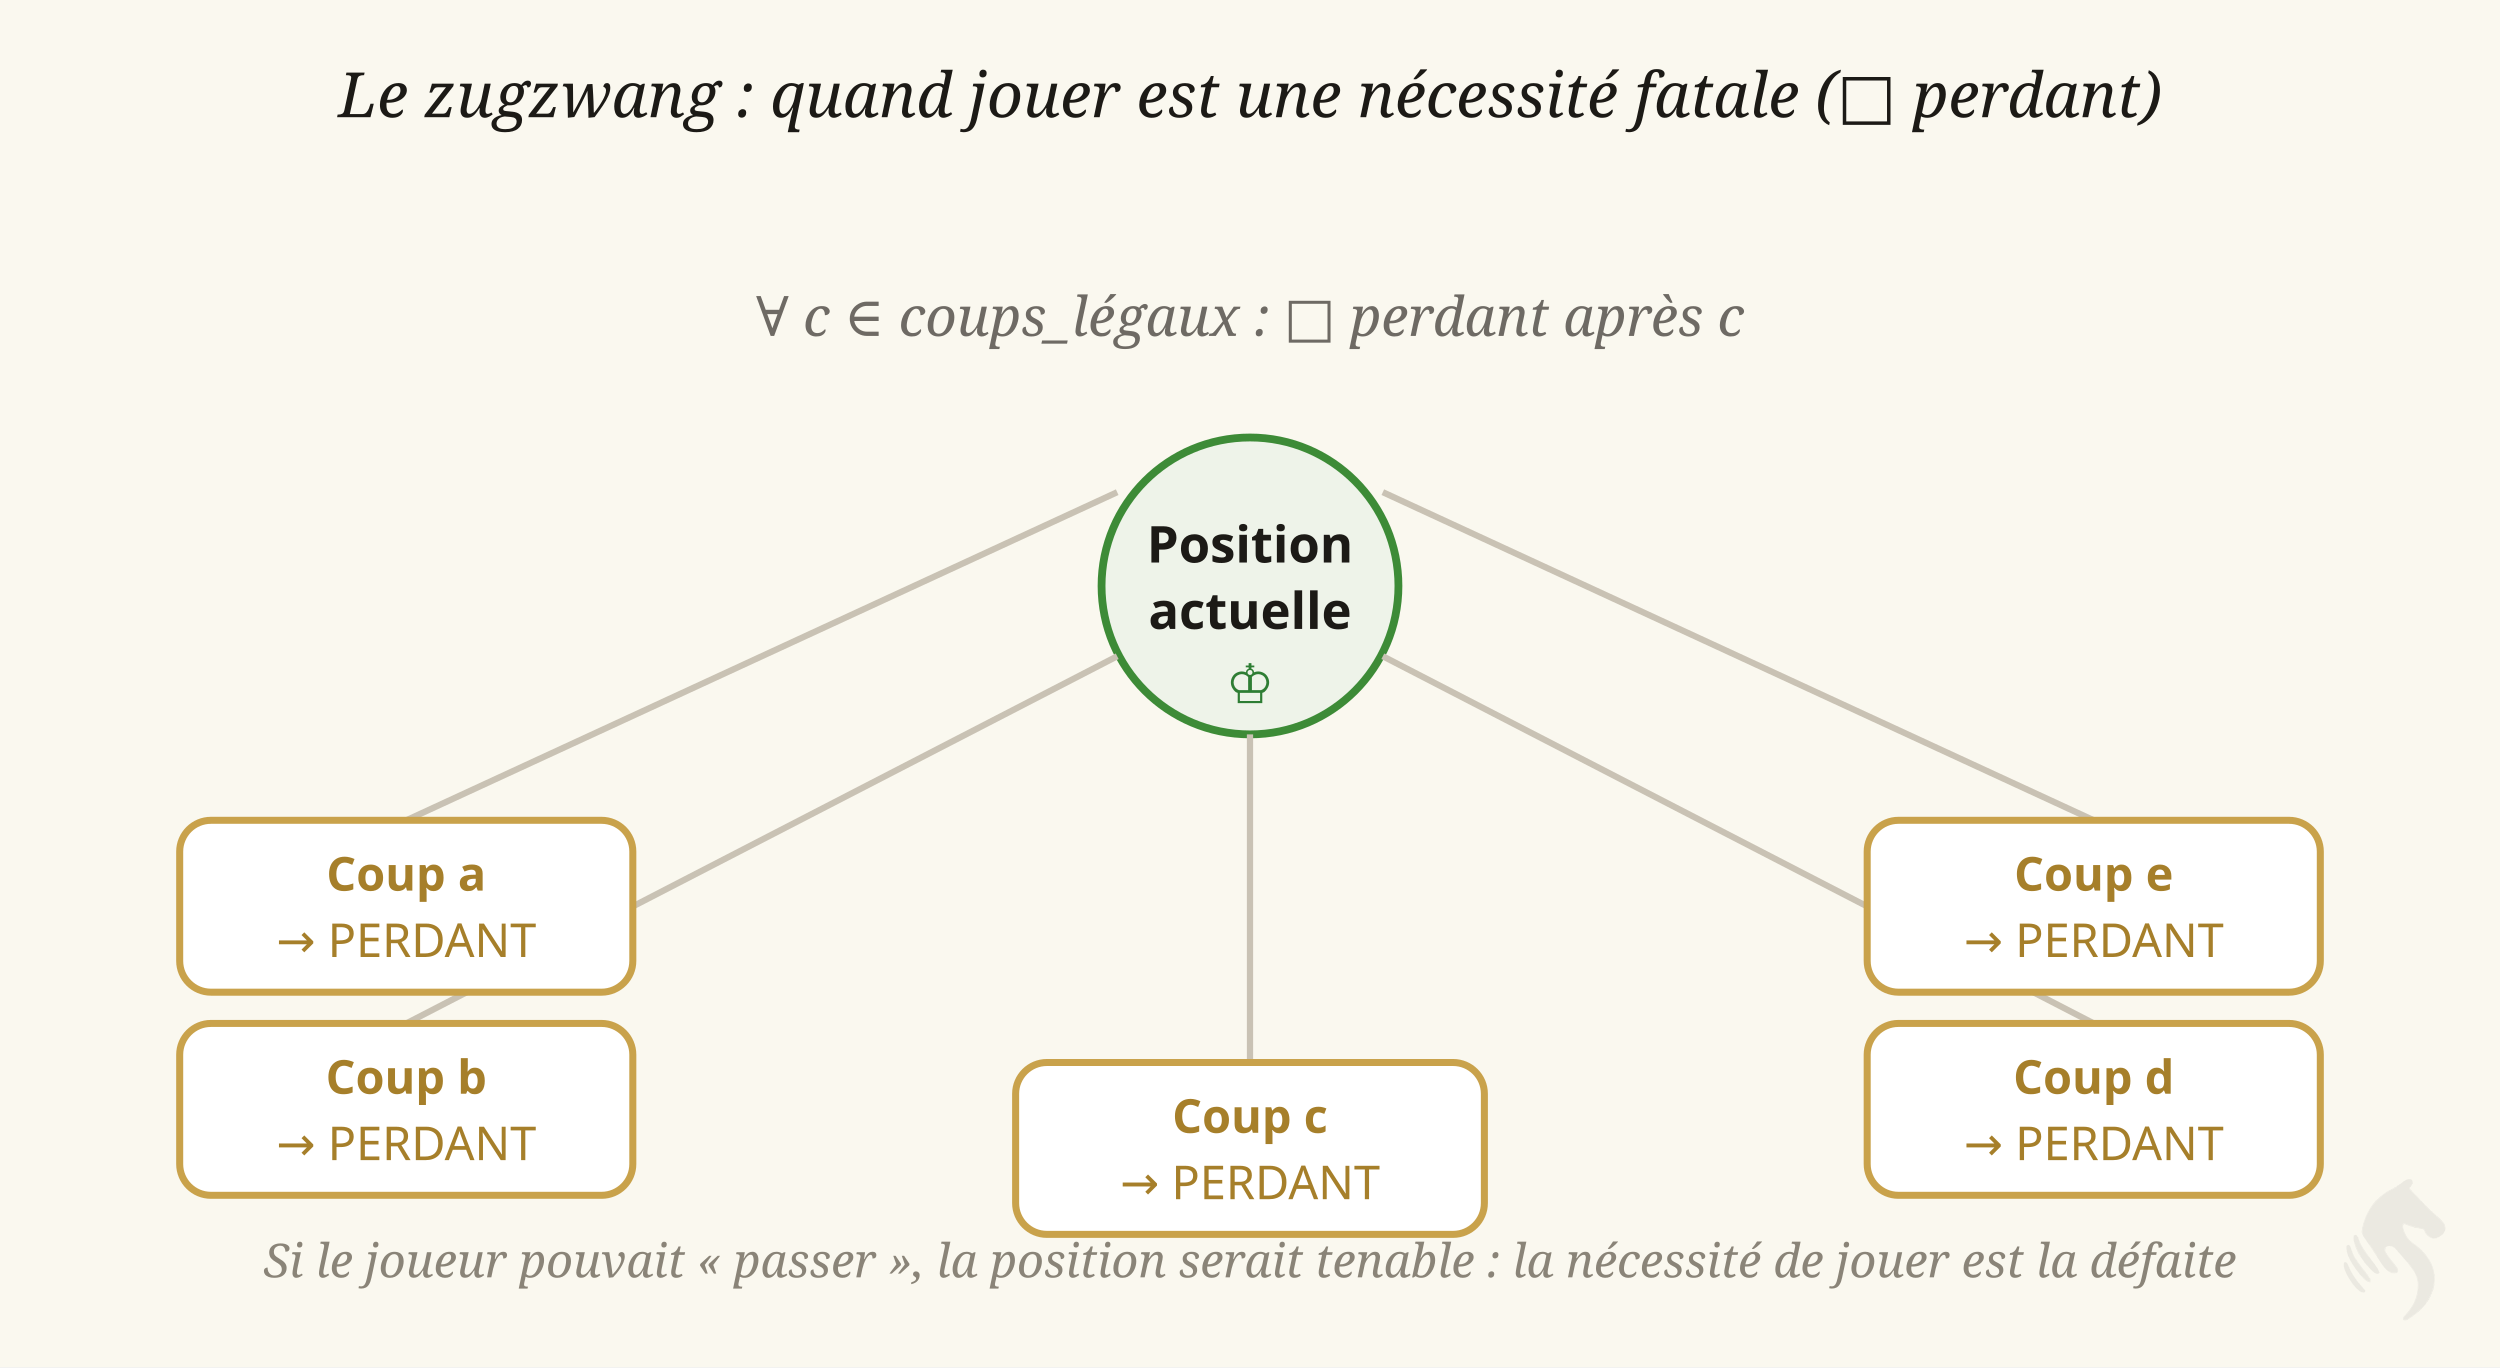
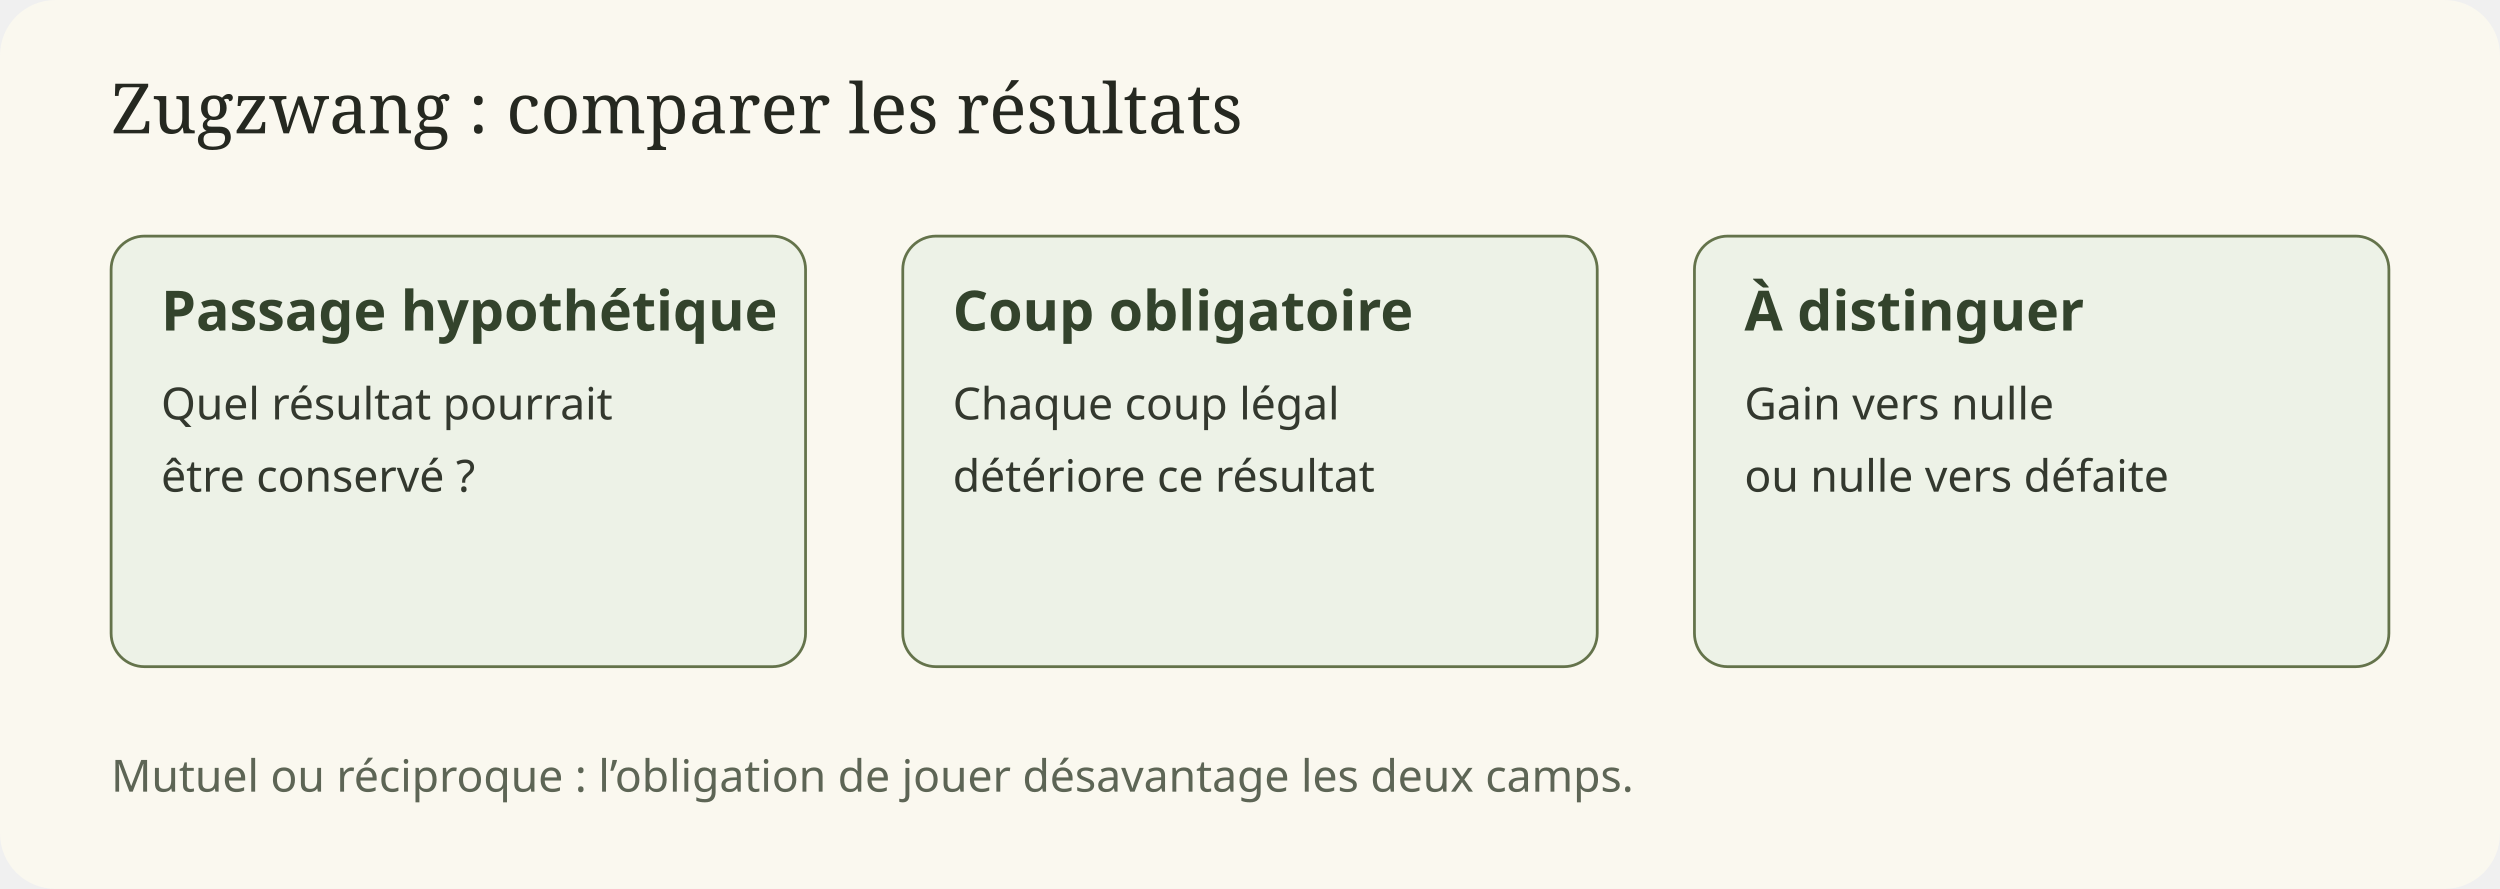
- <svg xmlns="http://www.w3.org/2000/svg" width="640" height="350" viewBox="0 0 640 350" role="img" aria-labelledby="lm2">
-   <rect width="640" height="350" fill="#faf8ef" />
-   <text x="320" y="30" text-anchor="middle" font-family="Georgia, serif" font-size="16" font-style="italic" fill="#1c1a16">Le zugzwang : quand jouer est une nécessité fatale (□ perdant)</text>
-   <circle cx="320" cy="150" r="38" fill="#eef3e9" stroke="#3d8b37" stroke-width="2" />
-   <text x="320" y="144" text-anchor="middle" font-family="system-ui, sans-serif" font-size="13" font-weight="700" fill="#1c1a16">Position</text>
-   <text x="320" y="161" text-anchor="middle" font-family="system-ui, sans-serif" font-size="13" font-weight="700" fill="#1c1a16">actuelle</text>
-   <text x="320" y="180" text-anchor="middle" font-family="system-ui, sans-serif" font-size="14" fill="#2e7d34">♔</text>
-   <text x="320" y="86" text-anchor="middle" font-family="Georgia, serif" font-size="14" font-style="italic" fill="#6e6a64">∀ c ∈ coups_légaux : □ perdant après c</text>
-   <line x1="286" y1="126" x2="104" y2="210" stroke="#c9c2b4" stroke-width="1.6" />
-   <line x1="286" y1="168" x2="104" y2="262" stroke="#c9c2b4" stroke-width="1.6" />
-   <line x1="320" y1="188" x2="320" y2="272" stroke="#c9c2b4" stroke-width="1.6" />
-   <line x1="354" y1="168" x2="536" y2="262" stroke="#c9c2b4" stroke-width="1.6" />
-   <line x1="354" y1="126" x2="536" y2="210" stroke="#c9c2b4" stroke-width="1.6" />
-   <rect x="46" y="210" width="116" height="44" rx="8" fill="#fff" stroke="#c9a24b" stroke-width="1.8" />
-   <text x="104" y="228" text-anchor="middle" font-family="system-ui, sans-serif" font-size="12" font-weight="700" fill="#a67f2a">Coup a</text>
-   <text x="104" y="245" text-anchor="middle" font-family="system-ui, sans-serif" font-size="12" fill="#a67f2a">→ PERDANT</text>
-   <rect x="46" y="262" width="116" height="44" rx="8" fill="#fff" stroke="#c9a24b" stroke-width="1.8" />
-   <text x="104" y="280" text-anchor="middle" font-family="system-ui, sans-serif" font-size="12" font-weight="700" fill="#a67f2a">Coup b</text>
-   <text x="104" y="297" text-anchor="middle" font-family="system-ui, sans-serif" font-size="12" fill="#a67f2a">→ PERDANT</text>
-   <rect x="260" y="272" width="120" height="44" rx="8" fill="#fff" stroke="#c9a24b" stroke-width="1.8" />
-   <text x="320" y="290" text-anchor="middle" font-family="system-ui, sans-serif" font-size="12" font-weight="700" fill="#a67f2a">Coup c</text>
-   <text x="320" y="307" text-anchor="middle" font-family="system-ui, sans-serif" font-size="12" fill="#a67f2a">→ PERDANT</text>
-   <rect x="478" y="262" width="116" height="44" rx="8" fill="#fff" stroke="#c9a24b" stroke-width="1.8" />
-   <text x="536" y="280" text-anchor="middle" font-family="system-ui, sans-serif" font-size="12" font-weight="700" fill="#a67f2a">Coup d</text>
-   <text x="536" y="297" text-anchor="middle" font-family="system-ui, sans-serif" font-size="12" fill="#a67f2a">→ PERDANT</text>
-   <rect x="478" y="210" width="116" height="44" rx="8" fill="#fff" stroke="#c9a24b" stroke-width="1.8" />
-   <text x="536" y="228" text-anchor="middle" font-family="system-ui, sans-serif" font-size="12" font-weight="700" fill="#a67f2a">Coup e</text>
-   <text x="536" y="245" text-anchor="middle" font-family="system-ui, sans-serif" font-size="12" fill="#a67f2a">→ PERDANT</text>
-   <text x="320" y="327" text-anchor="middle" font-family="Georgia, serif" font-size="12" font-style="italic" fill="#8a8478">Si le joueur pouvait « passer », la position serait tenable : la nécessité de jouer est la défaite</text>
-   <g id="wm" opacity="0.07" transform="translate(600.0,301.9) scale(0.0416)" aria-hidden="true">
-     <g fill="#1e1e1e" fill-rule="evenodd">
-       <path d="M411.5-.5h-16a76 76 0 0 0-24.5 12q-.62-.7-1.5-1l-2 4a4 4 0 0 1-1.5-1 7 7 0 0 1-2.5 3.5 253 253 0 0 0-17 13q-1.42.93-2.5-.5-5.2 7.95-14.5 9a9.4 9.4 0 0 1-4 6q2.3.02 1.5 2A461 461 0 0 1 278.5 73q-13.2 7.95-26 16.5-1.59-1.38 0-3-2.35.35-4 2 .9.98 2 2-92.12 67.08-125.5 177a1316 1316 0 0 0-10 44 51.2 51.2 0 0 0 4.5 31q.1 3.33-2 1l4.5 11q1-2 2 0l5 10 1-1q6 10.95 13 21a651 651 0 0 1 18.5 25 3.4 3.4 0 0 1 1.5-3q21.52 33 43 66 .3 3.4-2.5 1v2a1542 1542 0 0 1 21 32q1 0 1 1a319 319 0 0 0 25 35 160 160 0 0 0 27 25 3.1 3.1 0 0 1 1-3q23.18 14.62 49 5.5 5-2.83 4-8.5-.15-4.6-1.5-9a618 618 0 0 0-55.5-73.5q3-.91 5 1.5a23.5 23.5 0 0 0-7-9q.63 2.4 2 4.5-.17 2.58-1.5.5a364 364 0 0 1-17.5-26.5 50 50 0 0 1-4.5-22.5q.9-4.71 3-9 .63 1.88 2.5 2a7 7 0 0 1 2-3q9.28-8.1 22-8a86 86 0 0 1 23 4.5 11 11 0 0 1 3 4.5q2.58-1.75 5 .5l21.5 23.5q.74 1.95.5 4 3.56 1 6 4a1094 1094 0 0 0 30 34.5l-1 1q3.7 2.7 7.5 5.5a23 23 0 0 1 2 5l5 3a22 22 0 0 0 5.5 8 11.5 11.5 0 0 0 4 4 3.9 3.9 0 0 0-2-3.5q1.7-1.12 3 .5a705 705 0 0 1 42 57.5q-.65 1.46-2 1.5a169 169 0 0 1 10 19 3.8 3.8 0 0 0-.5 4q1 2 2 0 1.4 2.05 2.5 4-.25-2.55.5-5a185 185 0 0 1 11 83q-1 2-2 0a9 9 0 0 0-1.5-4v9a2.3 2.3 0 0 0 1.5-1q.75 10.55-1 21a337 337 0 0 1-18 56l-2.5 3q-1.2-.69-1-2a36 36 0 0 0-4 7 5.2 5.2 0 0 0 3.5-4 4.3 4.3 0 0 1 0 4 350 350 0 0 1-33 52 1108 1108 0 0 1-30 35q-7.17 20.32 13.5 14.5a34 34 0 0 1 6-3 1496 1496 0 0 1 54-37 942 942 0 0 0 29-27q1.25-1.03 2 .5a11 11 0 0 0-3 4q1.35-1.65 2.5 0a29 29 0 0 1 4.5-6 40 40 0 0 0 9-10.5l6-4-1-1a25 25 0 0 1 8.5-7.5q-1.47-2.67 1-5 .22 4.17 2.5 1.5-1.94-3.13 2-4l-1-1q1.48-3.25 4-5.5a8 8 0 0 0-3-1q37.8-53.63 47.5-119 8.4-83.08-38-152a364 364 0 0 0-28-35q-1.03-1.25.5-2 3.58 2.23 2-1l-4-2a5 5 0 0 1-3-.5 484 484 0 0 0-70-58q-.7-.62-1-1.5 1.05-.43 2-1v-3a6 6 0 0 1-5-2q-.66-.1-1 .5 3.72 2.61 0 3-34.57-32.88-46-79.5.2-2.3 2-3v-4q-1.94 5.58-3.5 0-1-9 0-18 2.16-6.4 8.5-8a78 78 0 0 1 22 7.5 403 403 0 0 0 66 18l9 3q-2.45.75-5 .5-1.59 1.6 0 3a16 16 0 0 1 6.5-1 7.3 7.3 0 0 1 2 3q1.38-2.6 3.5-2-1.1-2.32-4-2.5 15.09-2.3 25.5 8.5 5.35 10.23 10 21 12.95 20.94 36.5 28.5-1.88.63-2 2.5a30 30 0 0 0 12.5 3q4.43-.1 8-2 3.2 3.87 5.5-1 1.2.69 1 2a39 39 0 0 0 4.5-2l1 1q.69-1.87-1.5-2.5a12 12 0 0 0 7-3q1.88-1.1 3 .5 2.22-3.62 6-2a8.7 8.7 0 0 1 3-4 41 41 0 0 1 12-6.5l-2-1 5.5-3.5q.62.7 1.5 1 1.82-1.15 0-2.5 1.42-.93 2.5.5a5.8 5.8 0 0 1 .5-4 39 39 0 0 1 6-4.5q-1.55-2.25.5-4.5 3.25-3.5 5-8 1.38-.64 2.5-1-.8-1.05-2-1.5 1.85-5.82 3-11.5v-10h-1q-.85 6-2.5 12-.16-4.46.5-9a63 63 0 0 0-12.5-31 478 478 0 0 0-45.5-44.5q3.06.72 6 2.5-3.15-3.9-7-7.5l1-1q-1.4-1.05-2 .5 1.77 2.4-.5 4a781 781 0 0 1-67.5-65.5l1-.5a29 29 0 0 0 7 6 93 93 0 0 0-14-15 24.5 24.5 0 0 0-9-9.5l1-1a44 44 0 0 0-7-4.5q1.44 2.2 3.5 4 1 1.5 0 3l-72-76q-5.34-7.85 1.5-14.5 1.98-.8 2 1.5a69 69 0 0 1 6-3.5q-1.95-1.94 0-3.5a31 31 0 0 0 6-12q2.05.24 4-.5a79 79 0 0 0-1.5-17.5 94 94 0 0 0-5-10l-1 1a87 87 0 0 0-5.5-3" />
-       <path d="M325.5 44.5q-3.85 1.03-7 3.5a4.2 4.2 0 0 1-4.5-.5q-2.75 2.49-3.5 6-6.97 2.94-14 6-6.75 3.75-13.5 8-.62-.7-1.5-1a37.6 37.6 0 0 1-17 10.5 263 263 0 0 0-12 9.5q-1.59 1.62 0 3 12.8-8.55 26-16.5A461 461 0 0 0 327 46.5q.8-1.98-1.5-2m148 86-21-24a209 209 0 0 1-21-21.5l-8.5-8.5q-4.8-3.3-6-9-9.1-4.3-11.5-13a13 13 0 0 0 3-6q-.02-2.3-2-1.5-6.84 6.65-1.5 14.5l72 76q1-1.5 0-3a20 20 0 0 1-3.5-4m89 86a198 198 0 0 0-17.5-15q.4-2.17-.5-4-3.63-1.2-7-3a26 26 0 0 0-6-6 430 430 0 0 1-27-27.5 2.4 2.4 0 0 0-2-.5 29 29 0 0 1-7-6l-1 .5a781 781 0 0 0 67.5 65.5q2.27-1.6.5-4m-314-128a247 247 0 0 0-42 35.5 14.5 14.5 0 0 1-5 4l1 1a9.3 9.3 0 0 1-6 2.5 76 76 0 0 1-16 20q.3.88 1 1.5a9.4 9.4 0 0 0-5.5 6.5q-1-2-2 0-.93 1.42.5 2.5a25 25 0 0 0-6.5 8.5q-1.6 1.05-3.5 1.5 1.21.45 2 1.5a43 43 0 0 0-7 10 352 352 0 0 0-19.5 37 2.9 2.9 0 0 1-2.5 1 3.3 3.3 0 0 0 2 1.5 47 47 0 0 1-3.5 5.5l-12 34q-.98-1.8-1.5 0 1.4 1.9.5 4a33 33 0 0 1-3.5 5.5q.78.84 1 2a212 212 0 0 0-10 49.5 36 36 0 0 0 7 20q2.1 2.33 2-1a51.2 51.2 0 0 1-4.5-31 1316 1316 0 0 1 10-44q33.38-109.92 125.5-177-1.1-1.02-2-2m376 206q-.5-10.25-5-19.5 1.5-4.37-1.5-.5l-6.5-11q-5.55-3.6-7.5-10l-1 1q-3.75-5.75-9.5-9.5l1-1a850 850 0 0 0-9-7q1.14-2.04-1.5-3.5-1.08 1.43-2.5.5-2.84-1.65-2-4a5 5 0 0 0-3-.5 5 5 0 0 0-.5-3l-1 1a7 7 0 0 0-4.5-3 21 21 0 0 0-6-2.5 478 478 0 0 1 45.5 44.5 63 63 0 0 1 12.5 31q-.66 4.54-.5 9 1.65-6 2.5-12m-259 3v-1q-2.22-5.79 1-11.5l-2-2a67 67 0 0 0 1.5-5.5q.93 7.1 3.5 1-2.43-3.37 2-4a4.3 4.3 0 0 1 2.5 3q.45-1.21 1.5-2 2.3.75 4 2a326 326 0 0 1 28 10.5q11.4 3.22 23 6 1.05 1.6 1.5 3.5 1-4 2 0 1.08-1.43 2.5-.5-1.81 1.35 0 2.5 3.25-.47 7-2 1.85.03 3 1 5.83.22 11 2h5q2.55.25 5-.5l-9-3a403 403 0 0 1-66-18 78 78 0 0 0-22-7.5q-6.34 1.6-8.5 8-1 9 0 18 1.56 5.58 3.5 0m109 6a4.7 4.7 0 0 1 4 3q3.6-3.98 6 1l1-2 4 2a65 65 0 0 1 7.5 10q1.1 3.55 2.5 7-1.77 2.95 2 4 13.35 23.91 39 33 .12-1.87 2-2.5-23.55-7.56-36.5-28.5a305 305 0 0 0-10-21q-10.41-10.8-25.5-8.5 2.9.18 4 2.5m-410 86a9 9 0 0 0 1.5-4 310 310 0 0 0 37.5 86q-1.1 1.02-2 2a40 40 0 0 0 8.5 12 139 139 0 0 0 15 21q2.31 2.97 1.5 6 5.9 1.14 7.5 7 5.7 2.47 5 8 3.8 1.06 6.5 4 20.24 25.5 46 45.5a39 39 0 0 0 20 5 46 46 0 0 1 9-7.5 818 818 0 0 1-10-21.5q1.43-1.08.5-2.5a27 27 0 0 1-3.5-2 185 185 0 0 0-16-23.5q1.43-1.08.5-2.5a13.3 13.3 0 0 1-5.5-5 617 617 0 0 0-22.5-29v-4l-1 1a13 13 0 0 1-4.5-6 11.5 11.5 0 0 1-4-4q-.03 2.3-2 1.5A471 471 0 0 1 97 390.5q-1.8-3.04-.5-6 1.02.54 2 1a9 9 0 0 0-2-4.5q3.83-2.28-1-2.5a597 597 0 0 1-7-18.5l2-1a3.3 3.3 0 0 1-2-3.5 3.1 3.1 0 0 1-3-1q-7.35-19.46-24-8 1.03 2.34-.5 5a97 97 0 0 0 3.5 38" />
-       <path d="M365.5 301.5q-1.8.7-2 3 11.43 46.62 46 79.5 3.72-.39 0-3 .34-.6 1-.5-2.4-2.22-5-4.5l2-2q-2.45-.75-5-.5a8.4 8.4 0 0 0-.5-4q-1.72 1.44-3-1a28 28 0 0 1-3.5-6q-.5 2-1 0a143 143 0 0 1-18-31q-6.22-11.64-9-27a7 7 0 0 0-2-3m-211 174a45 45 0 0 1-9.5-15q-1 2-2 0a41 41 0 0 0-6-9l-1-5-1 1a989 989 0 0 1-17.5-25.5q.7-.62 1-1.5a7.7 7.7 0 0 1-5-6 163 163 0 0 1-15-29q-.98-.46-2-1-1.3 2.96.5 6a471 471 0 0 0 55.5 86.5q1.97.8 2-1.5m-90-86q-2.05 2.77 1.5 4 3.6 16.25 9.5 30.5-2.48 3.62 2 3.5 3.65 9.3 8 18.5l-1 1a11.4 11.4 0 0 1 6 8q-.7.62-1 1.5a10.5 10.5 0 0 1 3.5 5l1-1a62 62 0 0 0 7.5 13q.9-.98 2-2a310 310 0 0 1-37.5-86 9 9 0 0 1-1.5 4m48 210a3.9 3.9 0 0 0-2-3.5q1.7-1.12 3 .5a127 127 0 0 0 39 32q11.3 4.6 8.5-7a147 147 0 0 0-17-32 1467 1467 0 0 0-40-51 554 554 0 0 1-48.5-75l1-1q.84 5.22 6 5a51.6 51.6 0 0 1-11.5-27l-1 2a159 159 0 0 0-11-31 14.3 14.3 0 0 0-10.5-8q-3.2.01-6 1.5-2.85 3.45-6 6.5-.87 16.85 3 33.5a3.6 3.6 0 0 1-2 2q1.38.56 2.5 1.5 3.15 9.81 6.5 19.5-1.21.45-2 1.5a29 29 0 0 0 5.5 7A256 256 0 0 0 55.5 525l-2 1a6.4 6.4 0 0 0 4 1.5 332 332 0 0 0 38.5 53l3.5 5.5-1 1q1.9 1.67 3.5.5a36 36 0 0 0 10.5 12m303-214q-.95.57-2 1 .3.88 1 1.5a484 484 0 0 1 70 58q1.42.72 3 .5a43 43 0 0 0-10-12.5l1-1q-2.66 1.47-5-1a36 36 0 0 0-10-10q1.81-1.35 0-2.5a8 8 0 0 1-3.5 0q-4.57-5.7-10-8a13 13 0 0 0-6.5-5.5 11.5 11.5 0 0 1-3.5-4.5q-.62.7-1.5 1a17.7 17.7 0 0 0-8-5.5q-2.84-1.65-2-4-7.47-2.25-13-7.5m-254 24a526 526 0 0 1 23.5 37 55 55 0 0 1 9 15l1-1a65 65 0 0 0 8.5 13q2.8 2.4 2.5-1-21.48-33-43-66a3.4 3.4 0 0 0-1.5 3m111 63q.16-.93 1-1.5a7 7 0 0 1-3.5-2.5 17.5 17.5 0 0 0-5.5-8q3.7-4.18-2.5-5a41 41 0 0 1-7.5-18.5l2-3a7.2 7.2 0 0 1-2-4.5 3.1 3.1 0 0 0 3-1 37 37 0 0 0-1-7q-1.87-.12-2.5-2a36 36 0 0 0-3 9 50 50 0 0 0 4.5 22.5 364 364 0 0 0 17.5 26.5q1.33 2.08 1.5-.5-1.37-2.1-2-4.5m-272 45v19q2.55 12.15 7 24 15.37 37.49 37 68a54 54 0 0 0 9 12.5q-1.58 2.58 2 3l-1 1 5.5 4.5a82 82 0 0 0 9 12q6.5 6.26 12.5 13 9.5 6.75 17.5 15l1-1q4.56 3.52 9 7l1-2a89 89 0 0 0 13.5 3.5q13.85-4.6 6.5-17.5-1.73 1.44-3-1a307 307 0 0 1-13.5-16 16 16 0 0 0-6-5.5q1.43-1.08.5-2.5a27.2 27.2 0 0 1-12.5-15 3.1 3.1 0 0 1-3-1q-7.5-10.25-15.5-20-.93-1.42.5-2.5a16 16 0 0 1-6-5.5 880 880 0 0 1-19-29.5q.7-.62 1-1.5a8 8 0 0 1-4-4 94 94 0 0 1-12.5-26l-1 1q-3.8-4.62-1.5-10a3.1 3.1 0 0 1-3-1 198 198 0 0 1-7-15.5l1-1a55 55 0 0 1-9-11q-2.85-1.46-6-2l3-1a22 22 0 0 0-9 2 11.4 11.4 0 0 0-4 6.5m277 51a48 48 0 0 0 12 5q-.57 3.66 2 2a5.3 5.3 0 0 1 3.5 3l1-2a45 45 0 0 0 26 0q.45 1.21 1.5 2 1.27-3.4 4-2 1.81-1.15 0-2.5l3-1.5a21 21 0 0 0 3.5-4q1.4-8.23-1.5-16 .3-.88 1-1.5-5.22-1.95-4-7a193 193 0 0 1-18-23.5 16 16 0 0 0-3.5-3q-4.05-7.43-9-12a284 284 0 0 0-14-17q-.75-1.58.5-3a19 19 0 0 1-6-4 4.35 4.35 0 0 0-5-1.5 618 618 0 0 1 55.5 73.5q1.35 4.4 1.5 9 1 5.67-4 8.5-25.82 9.12-49-5.5a3.1 3.1 0 0 0-1 3m115-56a264 264 0 0 1 16 22q-1.7 3.04 1.5 1a494 494 0 0 1 16.5 23l7 10q1.35-.04 2-1.5a705 705 0 0 0-42-57.5q-1.3-1.62-3-.5a3.9 3.9 0 0 1 2 3.5" />
-       <path d="M112.5 599.5q7 9.5 16 17 2 0 2 2 6.9 3.77 11 8.5l13 5.5a5.7 5.7 0 0 0 6 0q2.07 3.94 4 0-3.37-1.23-.5-3 .22-6.86.5-13.5l-3-3.5 3-2.5q-4.58-.9-7.5-4.5a79 79 0 0 0-10.5-16.5q2.67 1.47 5-1a12 12 0 0 1-8.5-3.5 92 92 0 0 0-17.5-23.5l2-1-6.5-4.5a2294 2294 0 0 1-34.5-47q-1 0-1-1-5.27-4.75-4-11.5-2.25-3.25-3.5.5A227 227 0 0 1 61.5 469q.84-.57 1-1.5-5.16.22-6-5l-1 1a554 554 0 0 0 48.5 75 1467 1467 0 0 1 40 51q10.5 14.98 17 32 2.8 11.6-8.5 7a127 127 0 0 1-39-32q-1.3-1.62-3-.5a3.9 3.9 0 0 1 2 3.5m335-4a3349 3349 0 0 1 7.5 35q2.3 19.53.5 39a9 9 0 0 1 1.5 4q1 2 2 0a185 185 0 0 0-11-83q-.75 2.45-.5 5m44-147q1.58 3.23-2 1-1.53.75-.5 2a364 364 0 0 1 28 35q46.4 68.92 38 152-9.7 65.37-47.5 119 1.46.15 3 1a12 12 0 0 0 3.5-6q1.58 1.52 3.5.5-1.16-8.12 7-11-1.6-1.75 1-2.5-.12-8.5 6-14-.81-.1-1-1a3.1 3.1 0 0 1 3-1 5.4 5.4 0 0 1 3-5.5q-1.2-.45-2-1.5a67 67 0 0 0 4.5-10l1 2a9 9 0 0 1 2.5-5l-1-2a6.3 6.3 0 0 1 4-.5 6.5 6.5 0 0 0-3-3 225 225 0 0 1 11-24.5q-.53-1.8-1.5 0-.3-4.51 1-9l1 1a67 67 0 0 0 1.5-13q7.4-.7 1-5a232 232 0 0 0 2-53l.5-5q.57.84 1.5 1a8 8 0 0 0-2.5-5q-6.56-49.08-31.5-89 2.03-1.77-.5-3l-1 1a696 696 0 0 1-17.5-26q-2.18-1.53-1-3.5-3.93-.91-5-4.5-1.26-.5-1-2a69 69 0 0 0-6.5-5q-.69-1.87 1.5-2.5a14 14 0 0 0-4-2.5m-36 230a273 273 0 0 1-13.5 57q-1.4.82-2.5 2 2.69 6.4-4 8.5l2 1a30 30 0 0 0-3 8.5q-.2 1.31 1 2l2.5-3a337 337 0 0 0 18-56 89 89 0 0 0 1-21q-.57.84-1.5 1m-25 84a185 185 0 0 1-24 38l-2.5 6a25 25 0 0 0-6.5 7q-13.95 16.7-28.5 33-1.16 4.05-3.5 7.5-1.35 4.25-1 8a16 16 0 0 1 6 5.5h14a20 20 0 0 1 10-3.5q1.71-1.12 0-2.5a81 81 0 0 0 18.5-12q.62.7 1.5 1a71 71 0 0 1 2-4q1-2 2 0 1.7-4.54 4.5-1a38 38 0 0 1 4.5-6.5 189 189 0 0 0 30.5-23.5q4.55 3.9 4-3a4.6 4.6 0 0 1 4.5-2v-3a5 5 0 0 0 3-.5 41 41 0 0 1 3-5.5 11 11 0 0 1 3-4q-.75-1.53-2-.5a942 942 0 0 1-29 27 1496 1496 0 0 0-54 37 34 34 0 0 0-6 3q-20.67 5.82-13.5-14.5a1108 1108 0 0 0 30-35 350 350 0 0 0 33-52 4.3 4.3 0 0 0 0-4 5.2 5.2 0 0 1-3.5 4" />
-     </g>
-   </g>
+ <svg xmlns="http://www.w3.org/2000/svg" viewBox="0 0 900 320" role="img" aria-labelledby="titre">
+   <rect width="900" height="320" rx="20" fill="#faf8ef" />
+   <text x="40" y="48" font-family="Georgia,serif" font-size="25" fill="#252820">Zugzwang : comparer les résultats</text>
+   <rect x="40" y="85" width="250" height="155" rx="12" fill="#edf2e7" stroke="#64734b" />
+   <text x="58" y="119" font-family="system-ui,sans-serif" font-size="20" font-weight="600" fill="#33432c">Passage hypothétique</text>
+   <text x="58" y="151" font-family="system-ui,sans-serif" font-size="16" fill="#33382e">Quel résultat pourrait</text>
+   <text x="58" y="177" font-family="system-ui,sans-serif" font-size="16" fill="#33382e">être conservé ?</text>
+   <rect x="325" y="85" width="250" height="155" rx="12" fill="#edf2e7" stroke="#64734b" />
+   <text x="343" y="119" font-family="system-ui,sans-serif" font-size="20" font-weight="600" fill="#33432c">Coup obligatoire</text>
+   <text x="343" y="151" font-family="system-ui,sans-serif" font-size="16" fill="#33382e">Chaque coup légal</text>
+   <text x="343" y="177" font-family="system-ui,sans-serif" font-size="16" fill="#33382e">détériore ce résultat</text>
+   <rect x="610" y="85" width="250" height="155" rx="12" fill="#edf2e7" stroke="#64734b" />
+   <text x="628" y="119" font-family="system-ui,sans-serif" font-size="20" font-weight="600" fill="#33432c">À distinguer</text>
+   <text x="628" y="151" font-family="system-ui,sans-serif" font-size="16" fill="#33382e">Gain vers nulle</text>
+   <text x="628" y="177" font-family="system-ui,sans-serif" font-size="16" fill="#33382e">ou nulle vers défaite</text>
+   <text x="40" y="285" font-family="system-ui,sans-serif" font-size="16" fill="#5d6555">Mutuel ou réciproque : l’obligation de jouer désavantage les deux camps.</text>
</svg>
